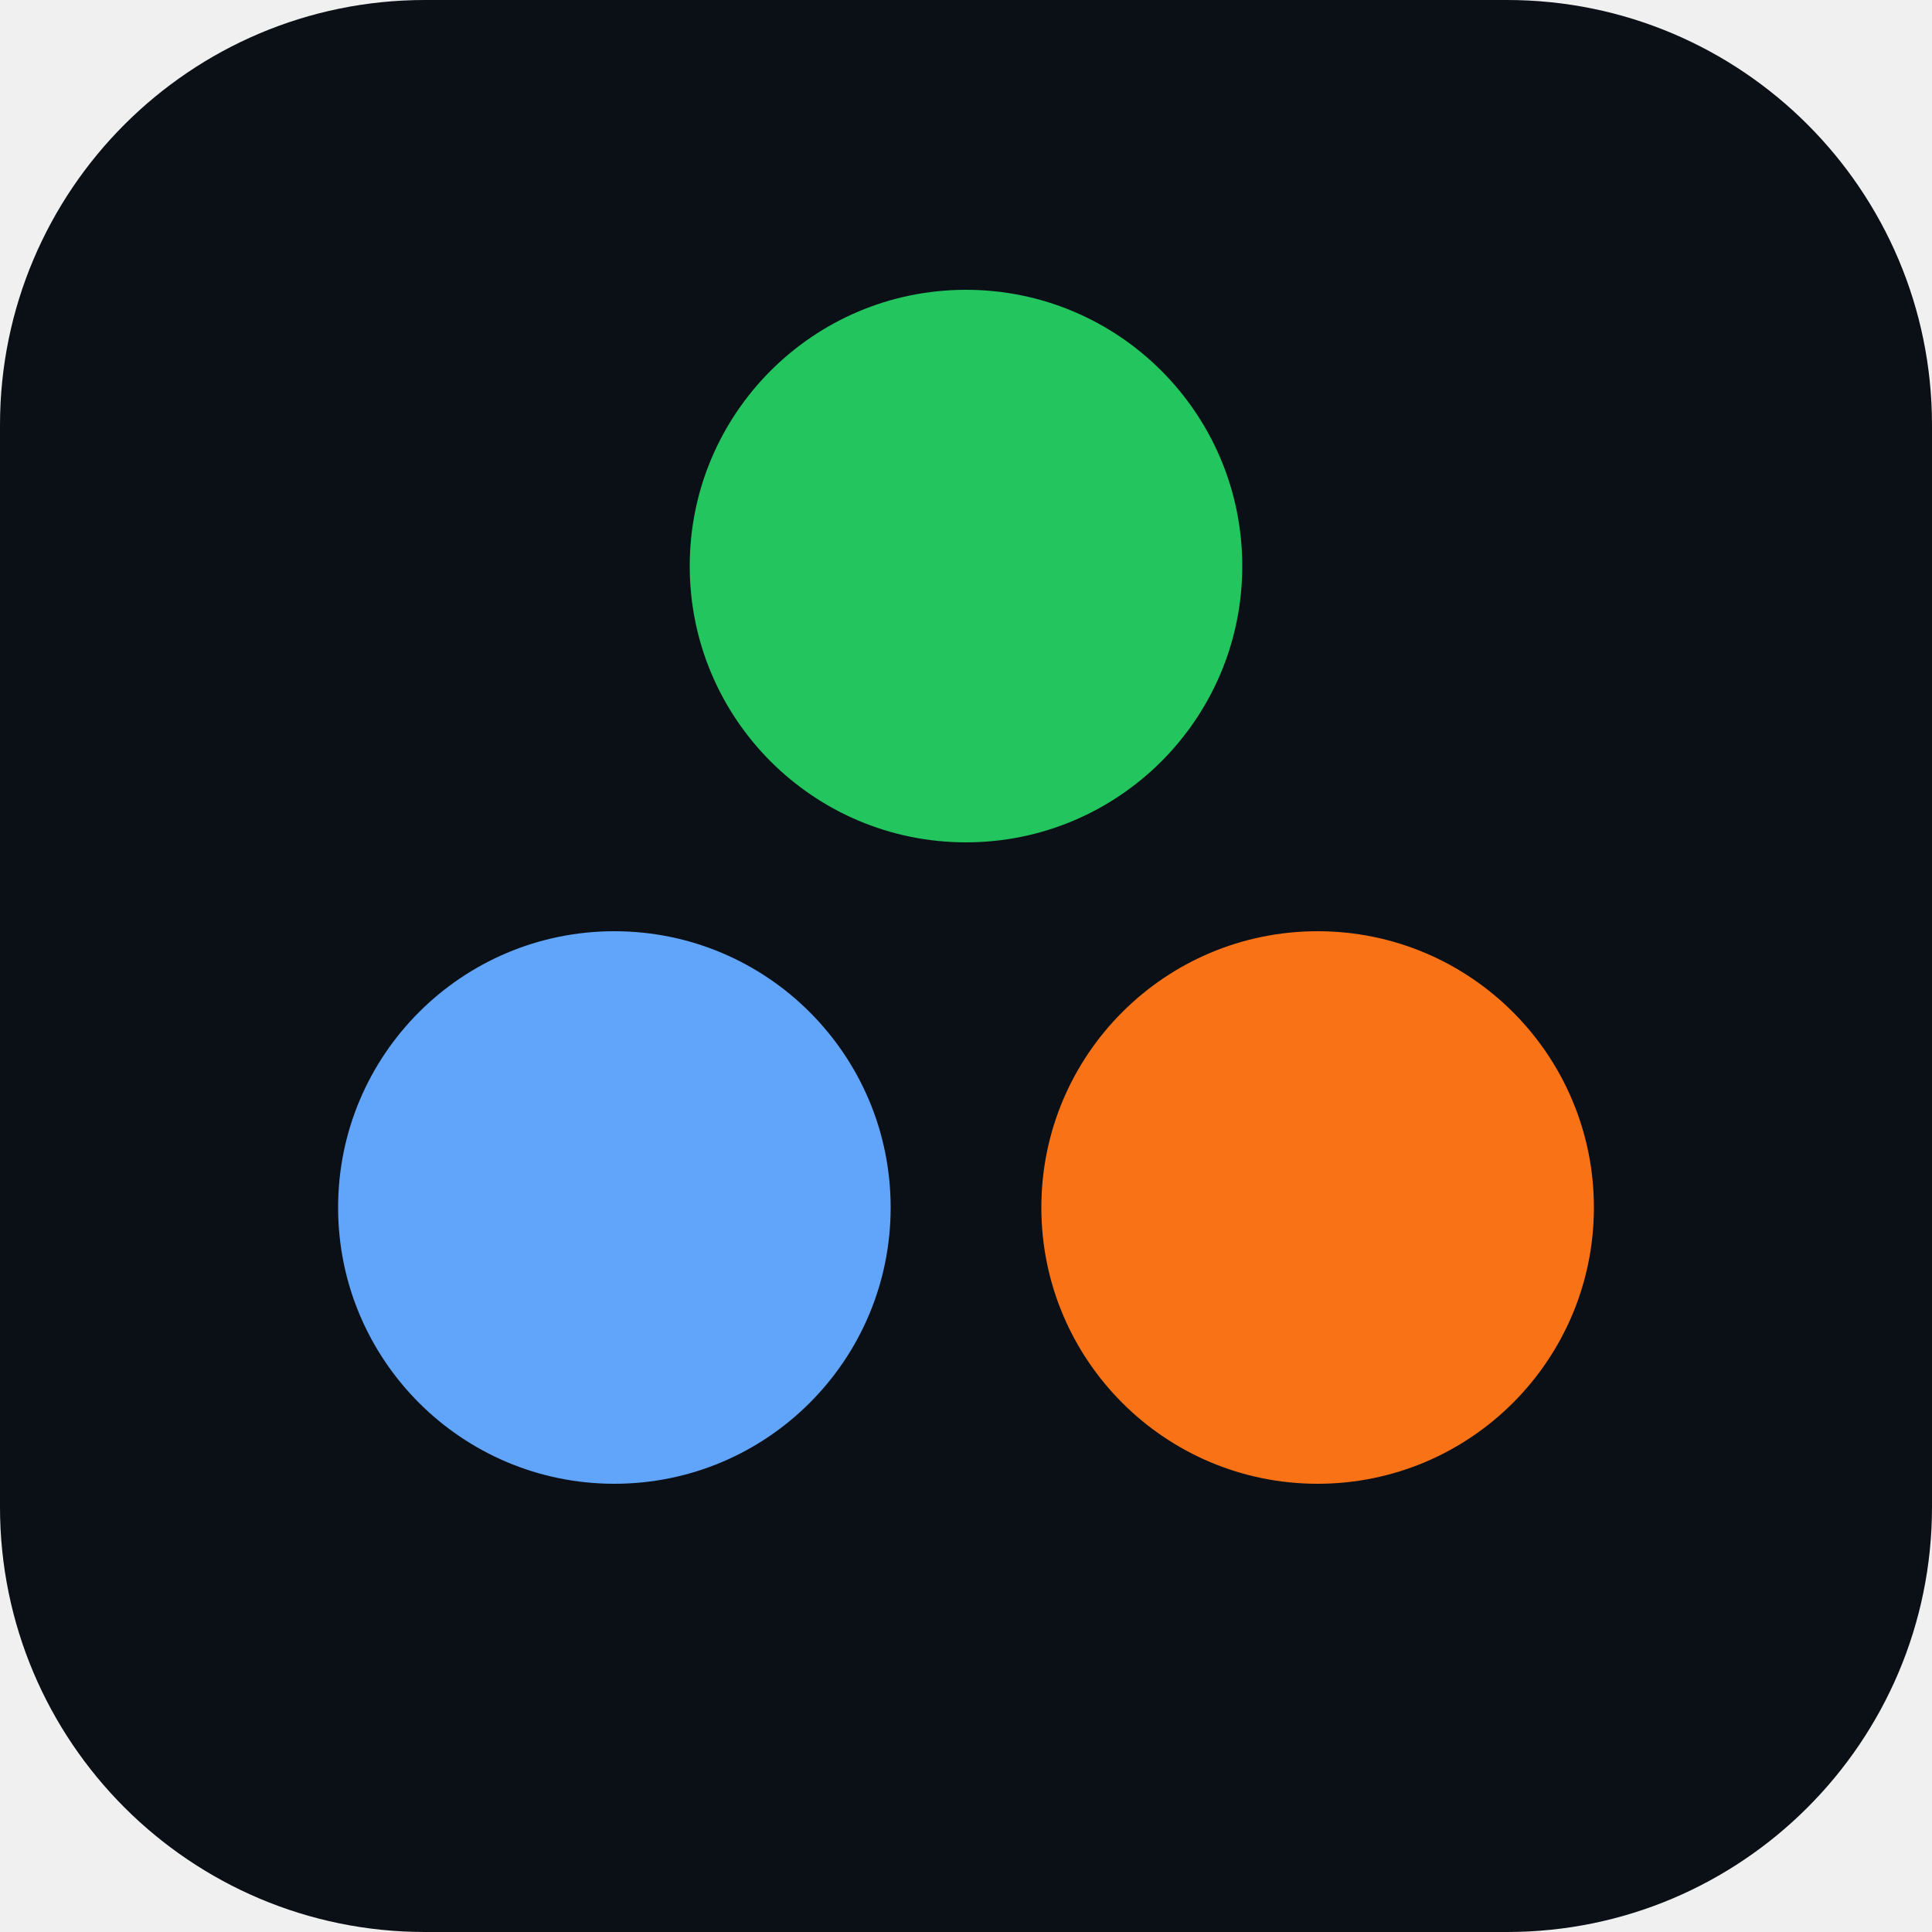
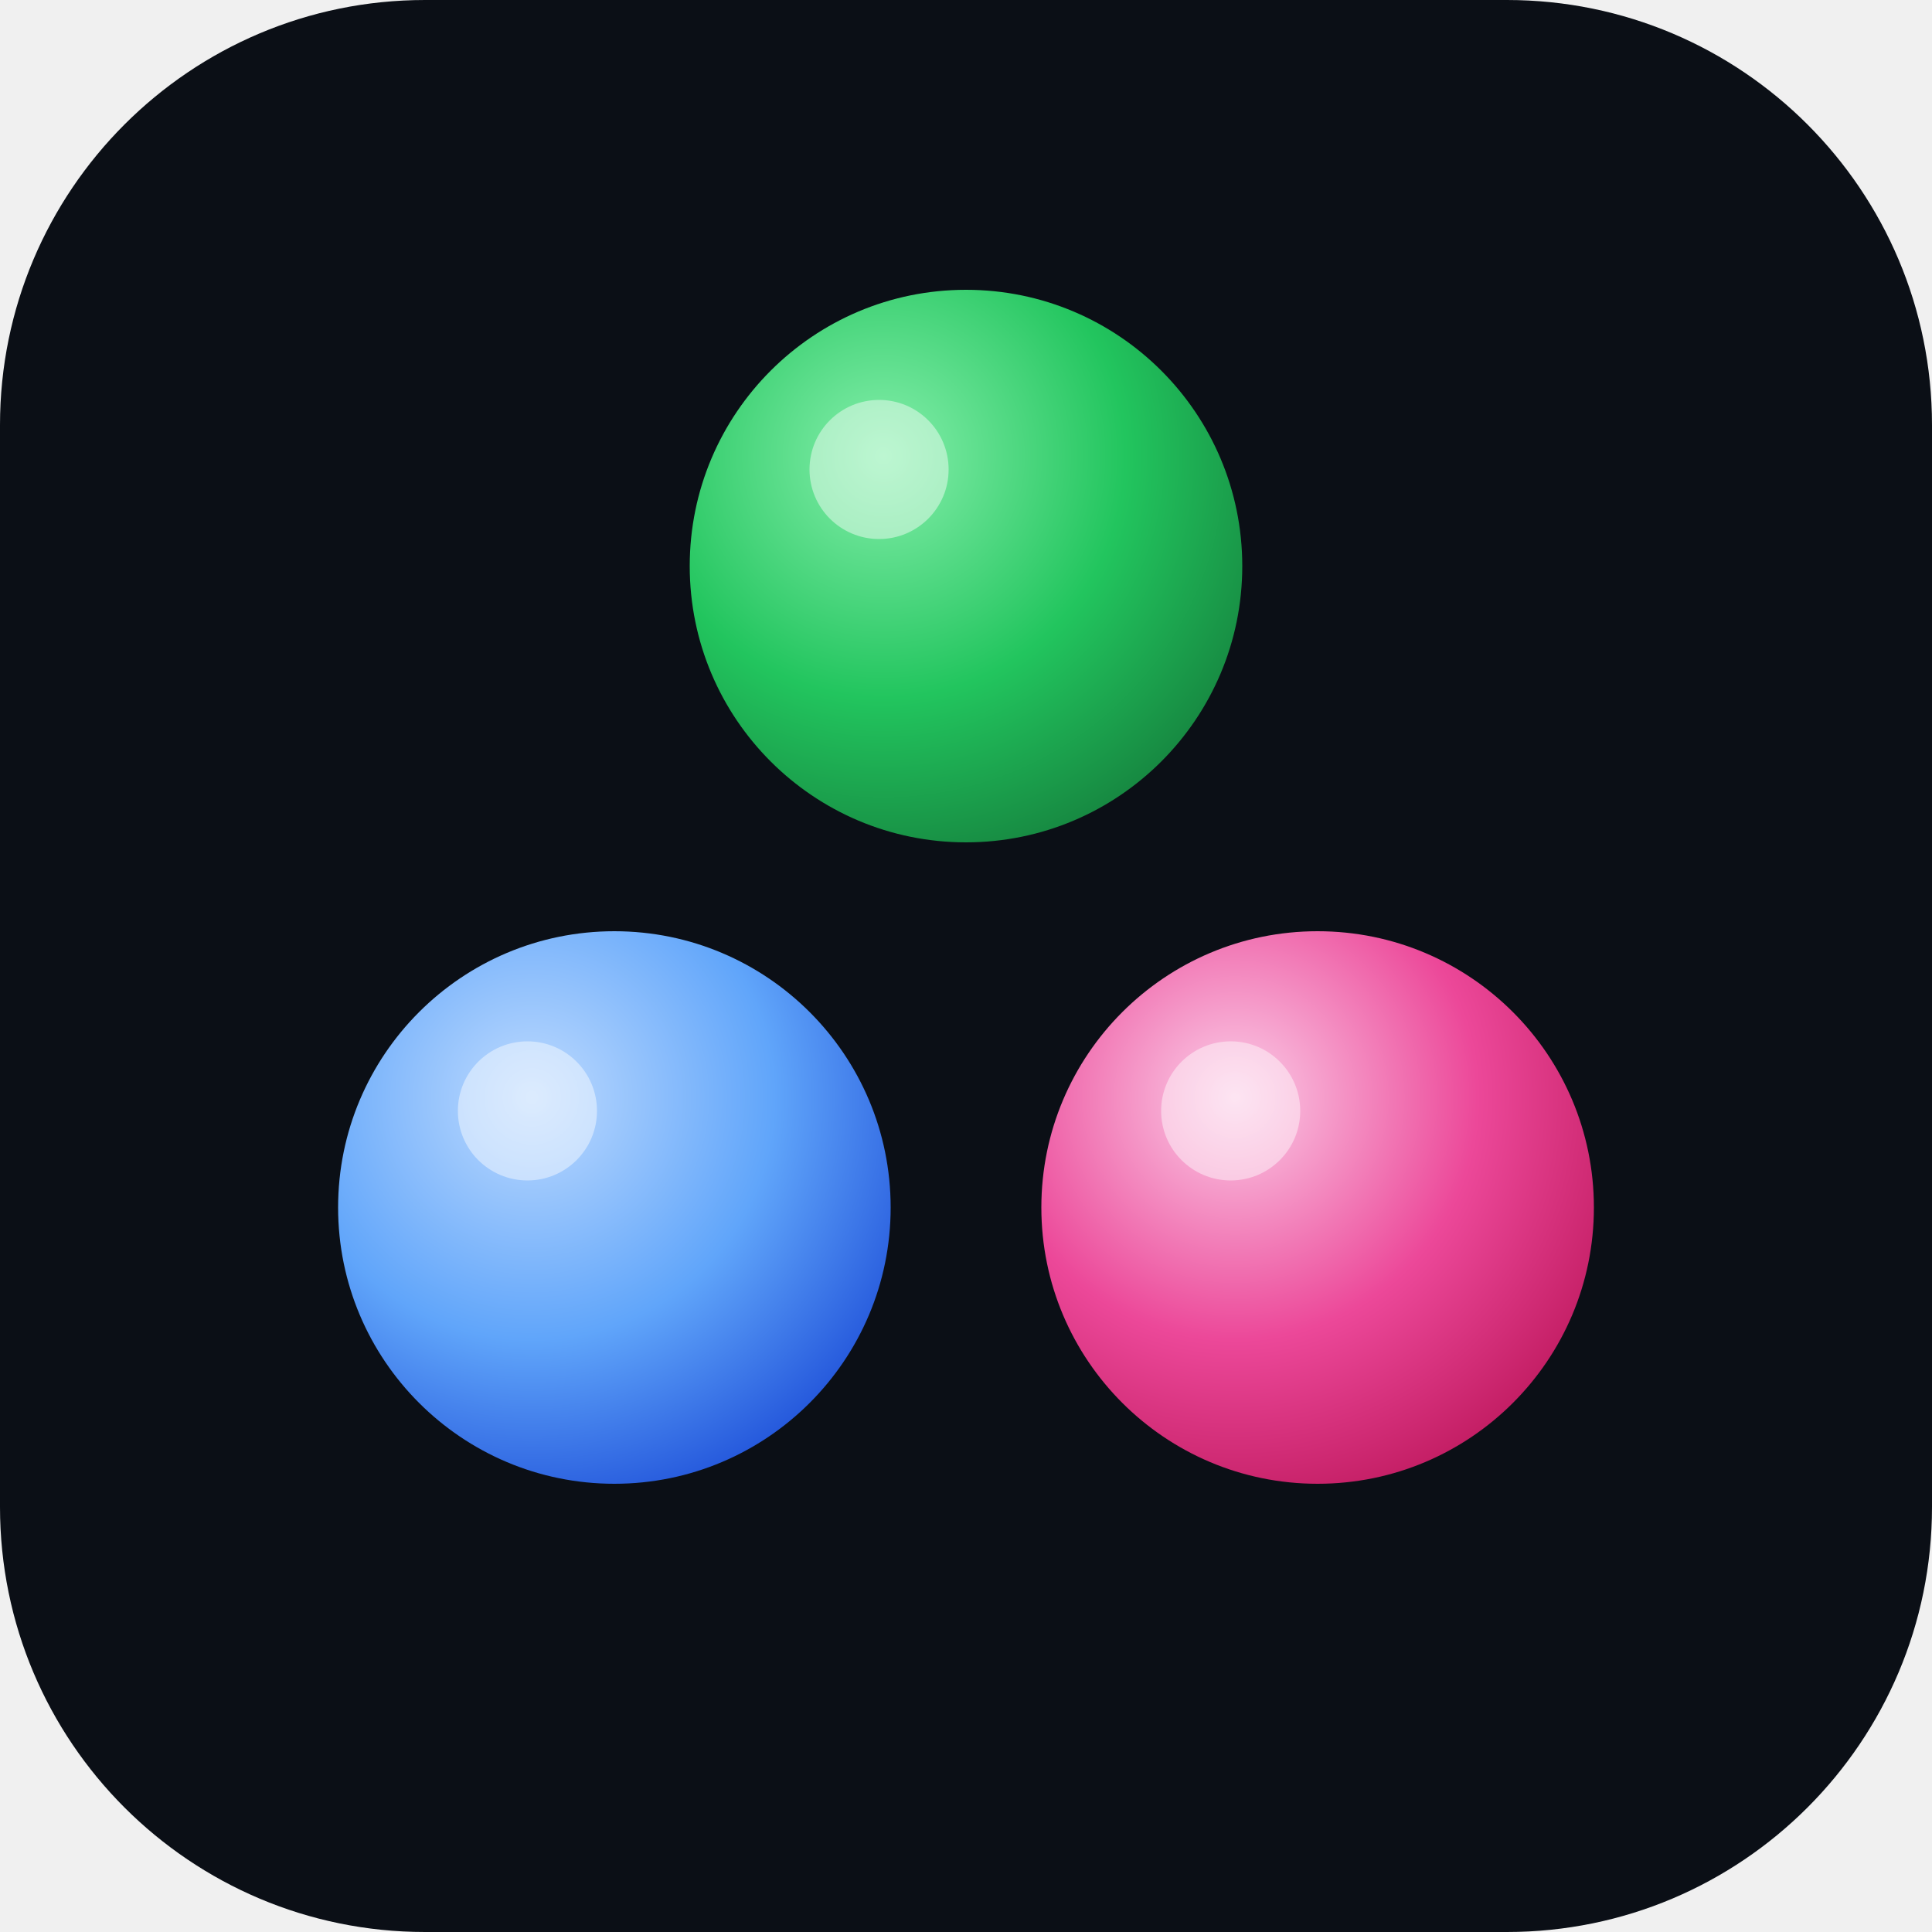
<svg xmlns="http://www.w3.org/2000/svg" viewBox="0 0 100 100">
+   <defs>
+     <radialGradient id="g" cx=".35" cy=".3" r=".8">
+       <stop offset="0" stop-color="#86efac" />
+       <stop offset=".55" stop-color="#22c55e" />
+       <stop offset="1" stop-color="#15803d" />
+     </radialGradient>
+     <radialGradient id="b" cx=".35" cy=".3" r=".8">
+       <stop offset="0" stop-color="#bfdbfe" />
+       <stop offset=".55" stop-color="#60a5fa" />
+       <stop offset="1" stop-color="#1d4ed8" />
+     </radialGradient>
+     <radialGradient id="p" cx=".35" cy=".3" r=".8">
+       <stop offset="0" stop-color="#fbcfe8" />
+       <stop offset=".55" stop-color="#ec4899" />
+       <stop offset="1" stop-color="#be185d" />
+     </radialGradient>
+   </defs>
  <rect width="100" height="100" rx="22" fill="#0b0f16" />
-   <circle cx="50" cy="29.3" r="14.3" fill="#22c55e" />
-   <circle cx="31.8" cy="62.5" r="14.3" fill="#60a5fa" />
-   <circle cx="68.2" cy="62.5" r="14.3" fill="#f97316" />
+   <circle cx="50" cy="29.3" r="14.3" fill="url(#g)" />
+   <circle cx="31.8" cy="62.5" r="14.3" fill="url(#b)" />
+   <circle cx="68.2" cy="62.5" r="14.3" fill="url(#p)" />
+   <circle cx="45.5" cy="24.3" r="3.6" fill="#fff" opacity=".45" />
+   <circle cx="27.3" cy="57.5" r="3.6" fill="#fff" opacity=".45" />
+   <circle cx="63.7" cy="57.5" r="3.6" fill="#fff" opacity=".45" />
</svg>
